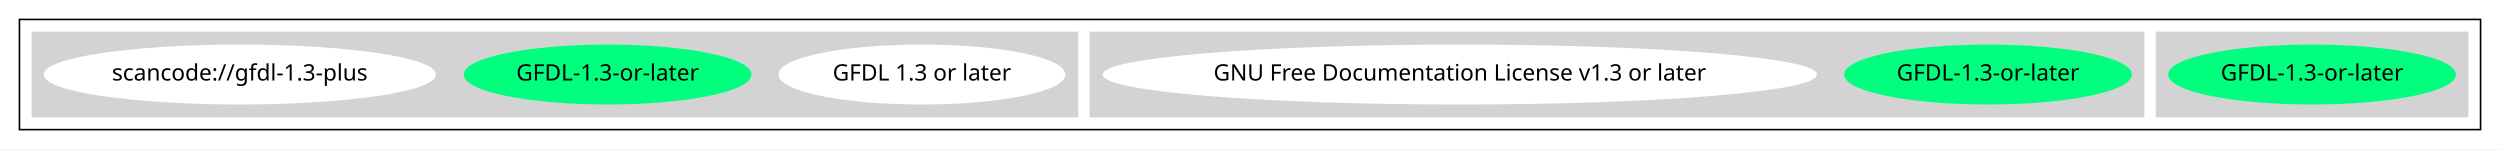
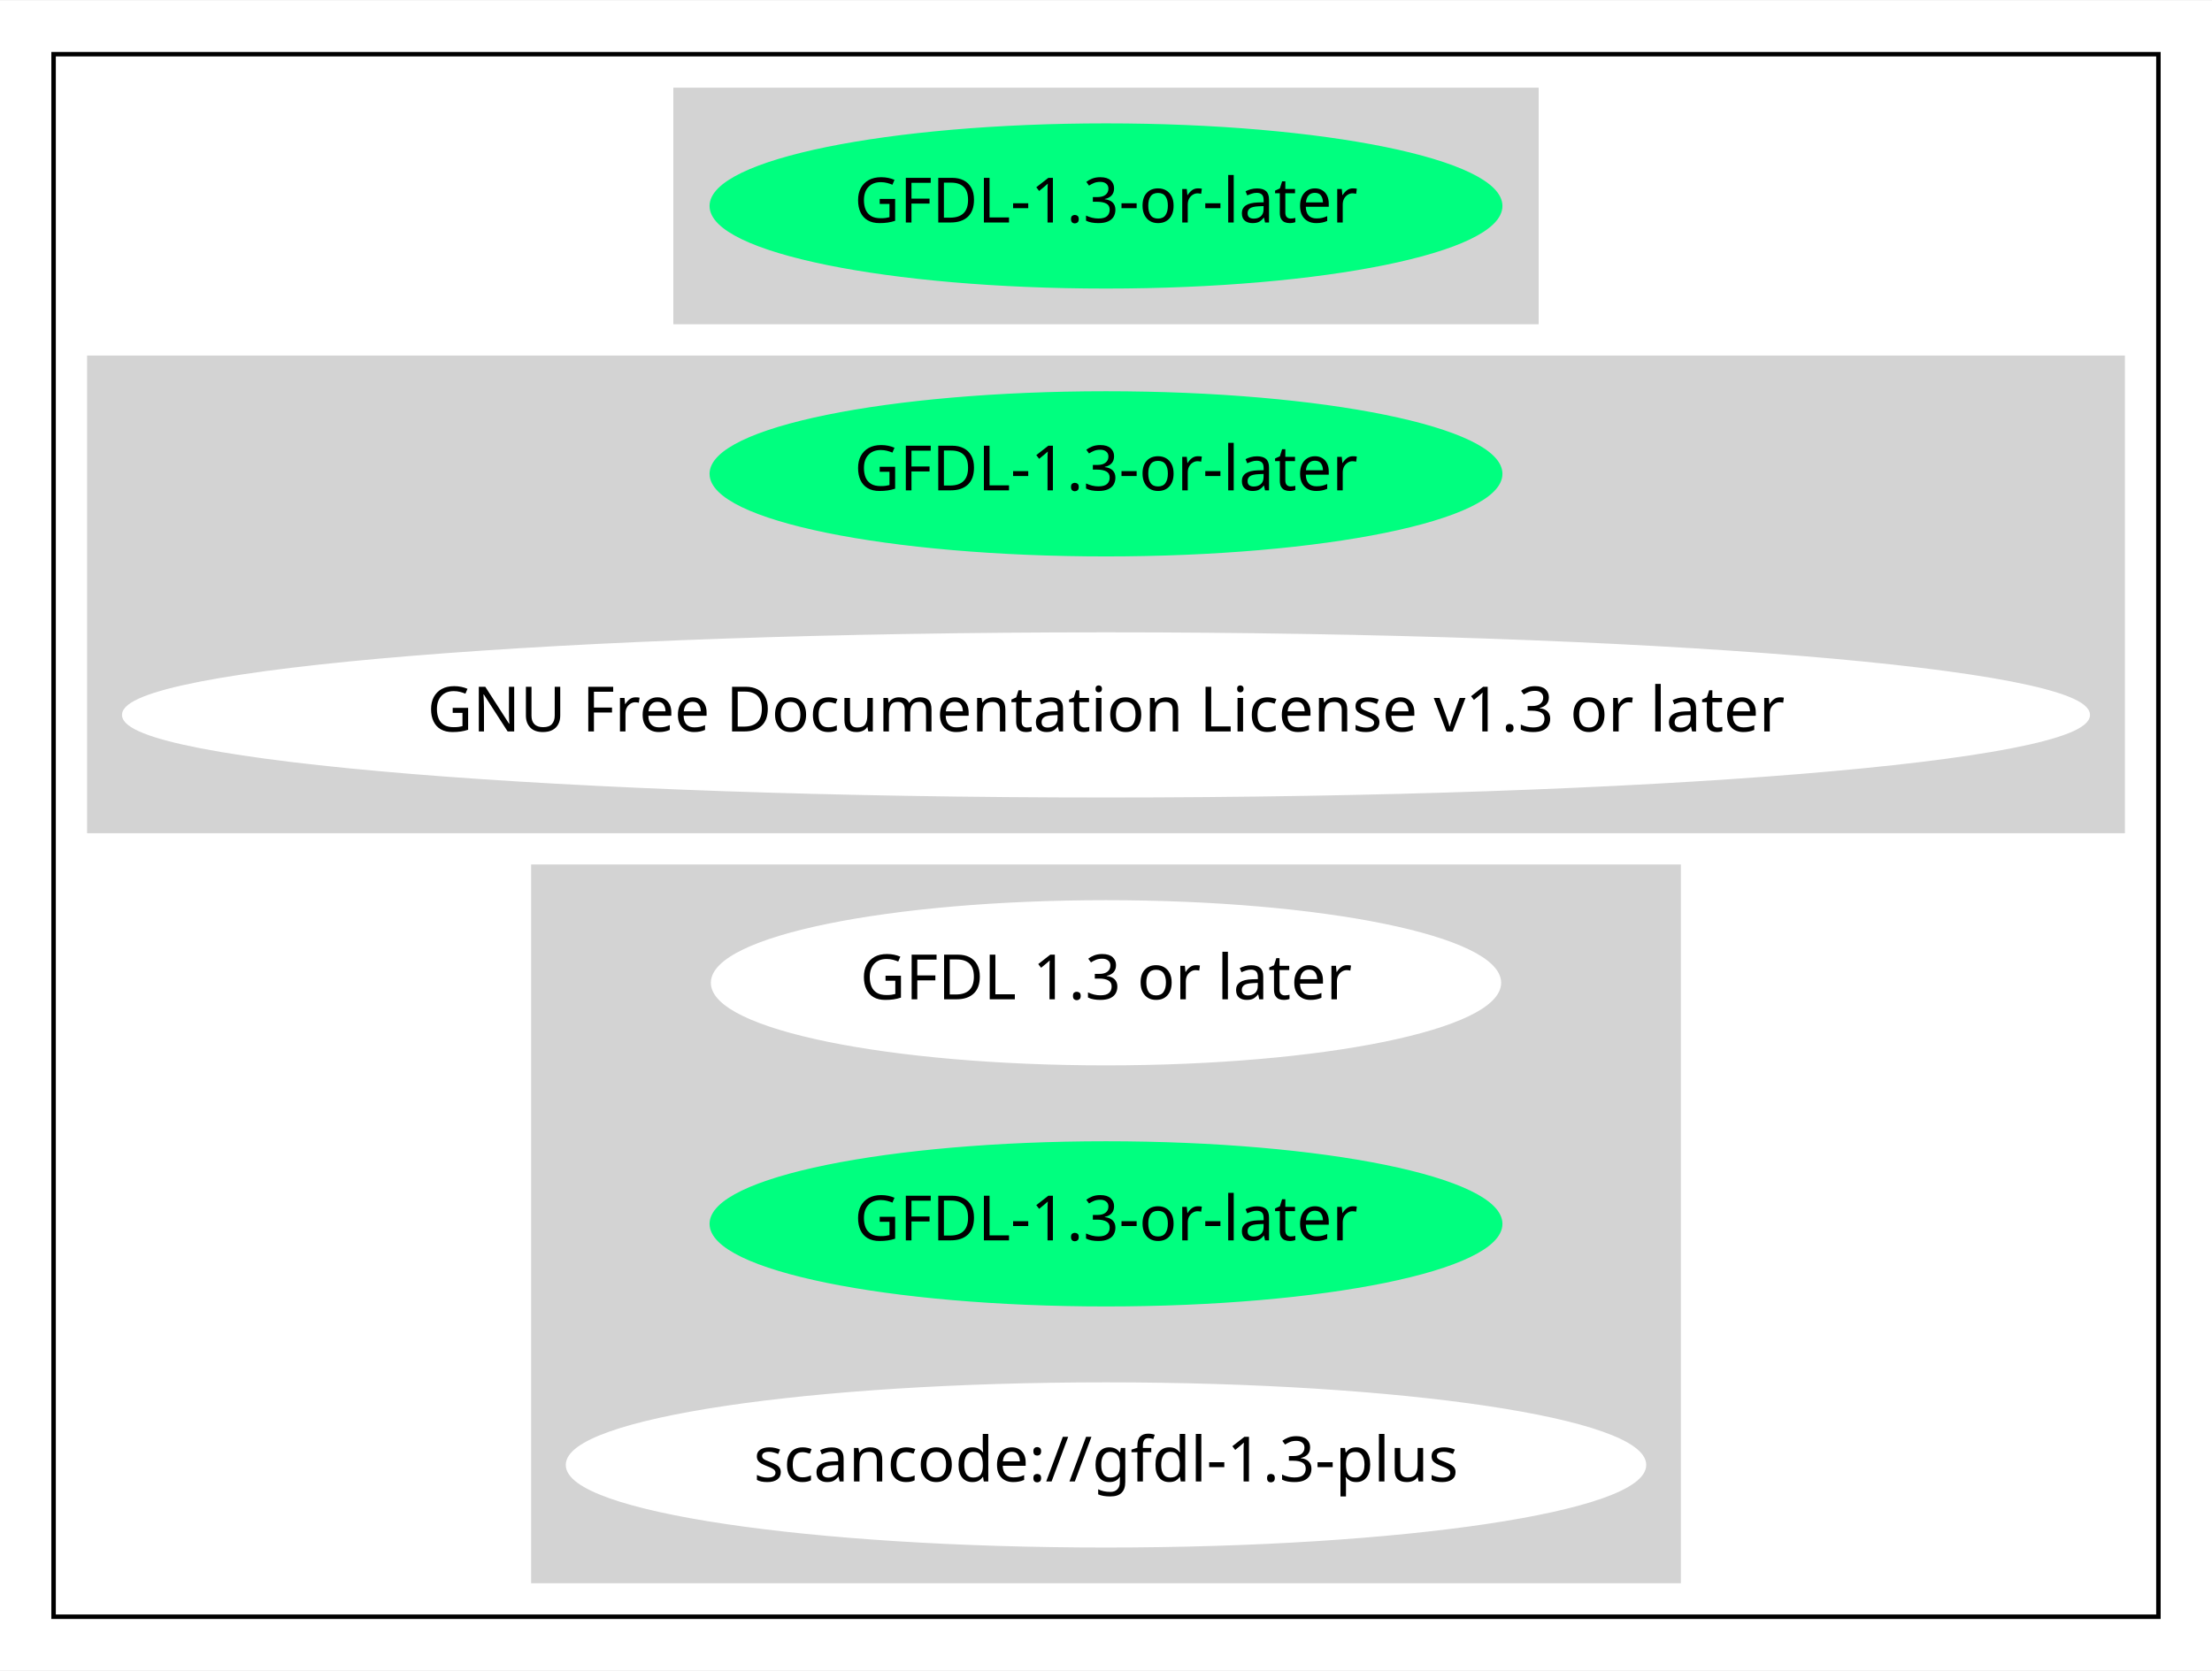
- <svg xmlns="http://www.w3.org/2000/svg" width="1543pt" height="92pt" viewBox="0.00 0.00 1543.00 92.00">
-   <g id="graph0" class="graph" transform="scale(1 1) rotate(0) translate(4 88)">
-     <polygon fill="white" stroke="transparent" points="-4,4 -4,-88 1539,-88 1539,4 -4,4" />
+ <svg xmlns="http://www.w3.org/2000/svg" width="495pt" height="374pt" viewBox="0.00 0.00 495.36 374.00">
+   <g id="graph0" class="graph" transform="scale(1 1) rotate(0) translate(4 370)">
+     <polygon fill="white" stroke="transparent" points="-4,4 -4,-370 491.36,-370 491.36,4 -4,4" />
    <g id="clust1" class="cluster">
-       <polygon fill="none" stroke="black" points="8,-8 8,-76 1527,-76 1527,-8 8,-8" />
+       <polygon fill="none" stroke="black" points="8,-8 8,-358 479.36,-358 479.36,-8 8,-8" />
    </g>
    <g id="clust2" class="cluster">
-       <polygon fill="lightgray" stroke="lightgray" points="1327,-16 1327,-68 1519,-68 1519,-16 1327,-16" />
+       <polygon fill="lightgray" stroke="lightgray" points="147.29,-298 147.29,-350 340.07,-350 340.07,-298 147.29,-298" />
    </g>
    <g id="clust3" class="cluster">
-       <polygon fill="lightgray" stroke="lightgray" points="669,-16 669,-68 1319,-68 1319,-16 669,-16" />
+       <polygon fill="lightgray" stroke="lightgray" points="16,-184 16,-290 471.36,-290 471.36,-184 16,-184" />
    </g>
    <g id="clust4" class="cluster">
-       <polygon fill="lightgray" stroke="lightgray" points="16,-16 16,-68 661,-68 661,-16 16,-16" />
+       <polygon fill="lightgray" stroke="lightgray" points="115.44,-16 115.44,-176 371.92,-176 371.92,-16 115.44,-16" />
    </g>
    <g id="node1" class="node">
-       <ellipse fill="springgreen" stroke="springgreen" cx="1423" cy="-42" rx="88.28" ry="18" />
-       <text text-anchor="middle" x="1423" y="-38.3" font-family="Times-Roman" font-size="14.00">GFDL-1.3-or-later</text>
+       <ellipse fill="springgreen" stroke="springgreen" cx="243.68" cy="-324" rx="88.28" ry="18" />
+       <text text-anchor="middle" x="243.68" y="-320.3" font-family="Times-Roman" font-size="14.00">GFDL-1.3-or-later</text>
    </g>
    <g id="node2" class="node">
-       <ellipse fill="springgreen" stroke="springgreen" cx="1223" cy="-42" rx="88.28" ry="18" />
-       <text text-anchor="middle" x="1223" y="-38.3" font-family="Times-Roman" font-size="14.00">GFDL-1.3-or-later</text>
+       <ellipse fill="springgreen" stroke="springgreen" cx="243.68" cy="-264" rx="88.28" ry="18" />
+       <text text-anchor="middle" x="243.68" y="-260.3" font-family="Times-Roman" font-size="14.00">GFDL-1.3-or-later</text>
    </g>
    <g id="node3" class="node">
-       <ellipse fill="white" stroke="white" cx="897" cy="-42" rx="219.86" ry="18" />
-       <text text-anchor="middle" x="897" y="-38.3" font-family="Times-Roman" font-size="14.00">GNU Free Documentation License v1.3 or later</text>
+       <ellipse fill="white" stroke="white" cx="243.68" cy="-210" rx="219.86" ry="18" />
+       <text text-anchor="middle" x="243.68" y="-206.3" font-family="Times-Roman" font-size="14.00">GNU Free Documentation License v1.3 or later</text>
    </g>
    <g id="node4" class="node">
-       <ellipse fill="white" stroke="white" cx="565" cy="-42" rx="87.99" ry="18" />
-       <text text-anchor="middle" x="565" y="-38.3" font-family="Times-Roman" font-size="14.00">GFDL 1.3 or later</text>
+       <ellipse fill="white" stroke="white" cx="243.68" cy="-150" rx="87.99" ry="18" />
+       <text text-anchor="middle" x="243.68" y="-146.3" font-family="Times-Roman" font-size="14.00">GFDL 1.3 or later</text>
    </g>
    <g id="node5" class="node">
-       <ellipse fill="springgreen" stroke="springgreen" cx="371" cy="-42" rx="88.28" ry="18" />
-       <text text-anchor="middle" x="371" y="-38.3" font-family="Times-Roman" font-size="14.00">GFDL-1.3-or-later</text>
+       <ellipse fill="springgreen" stroke="springgreen" cx="243.68" cy="-96" rx="88.28" ry="18" />
+       <text text-anchor="middle" x="243.68" y="-92.3" font-family="Times-Roman" font-size="14.00">GFDL-1.3-or-later</text>
    </g>
    <g id="node6" class="node">
-       <ellipse fill="white" stroke="white" cx="144" cy="-42" rx="120.48" ry="18" />
-       <text text-anchor="middle" x="144" y="-38.3" font-family="Times-Roman" font-size="14.00">scancode://gfdl-1.3-plus</text>
+       <ellipse fill="white" stroke="white" cx="243.68" cy="-42" rx="120.48" ry="18" />
+       <text text-anchor="middle" x="243.68" y="-38.3" font-family="Times-Roman" font-size="14.00">scancode://gfdl-1.3-plus</text>
    </g>
  </g>
</svg>
